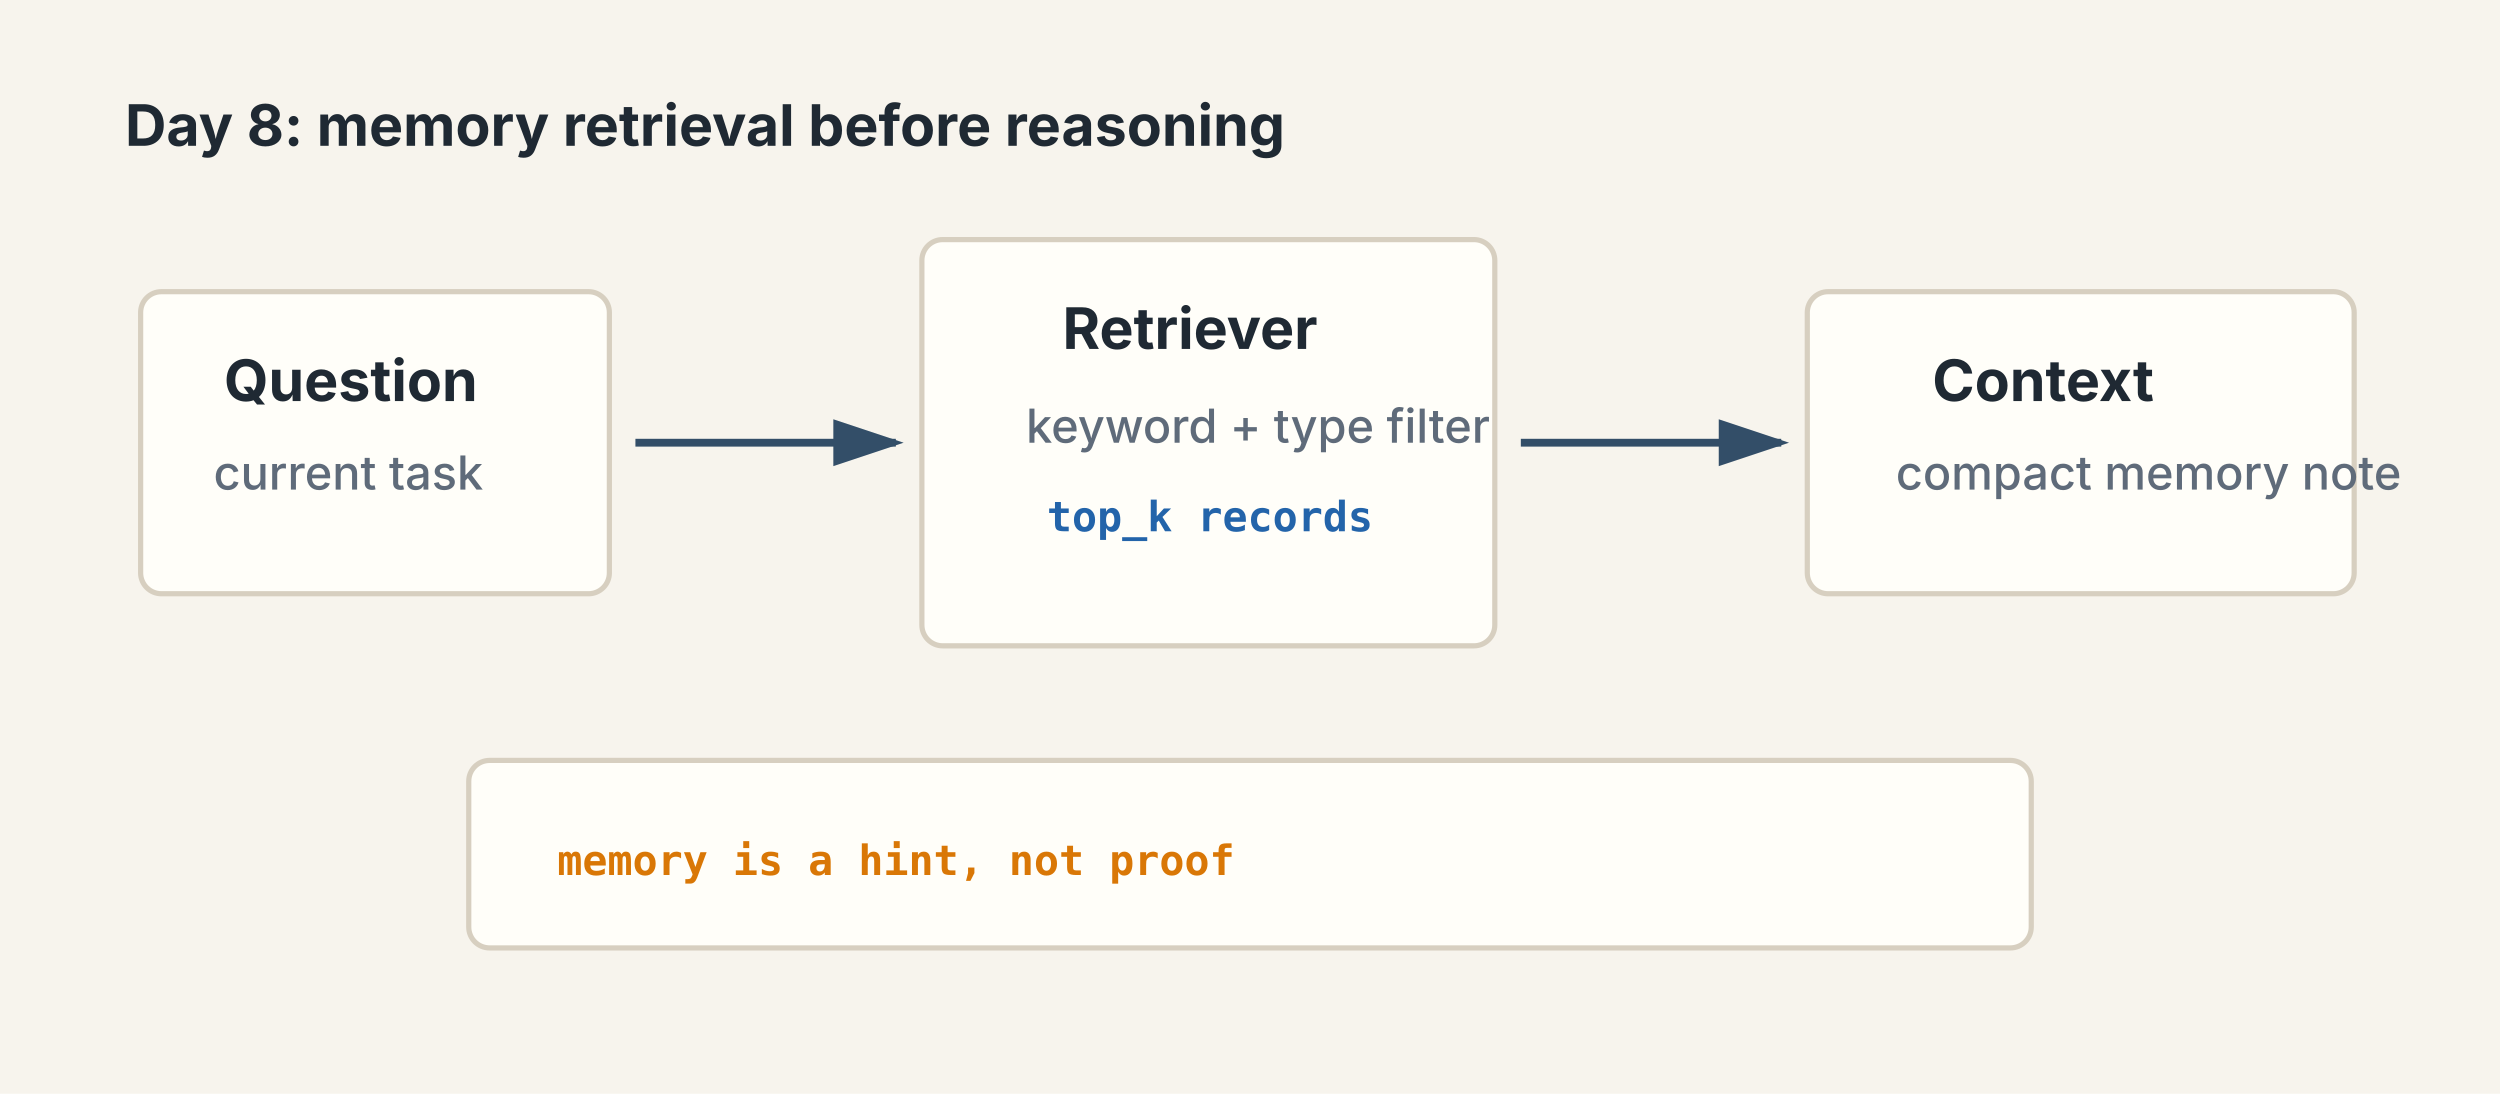
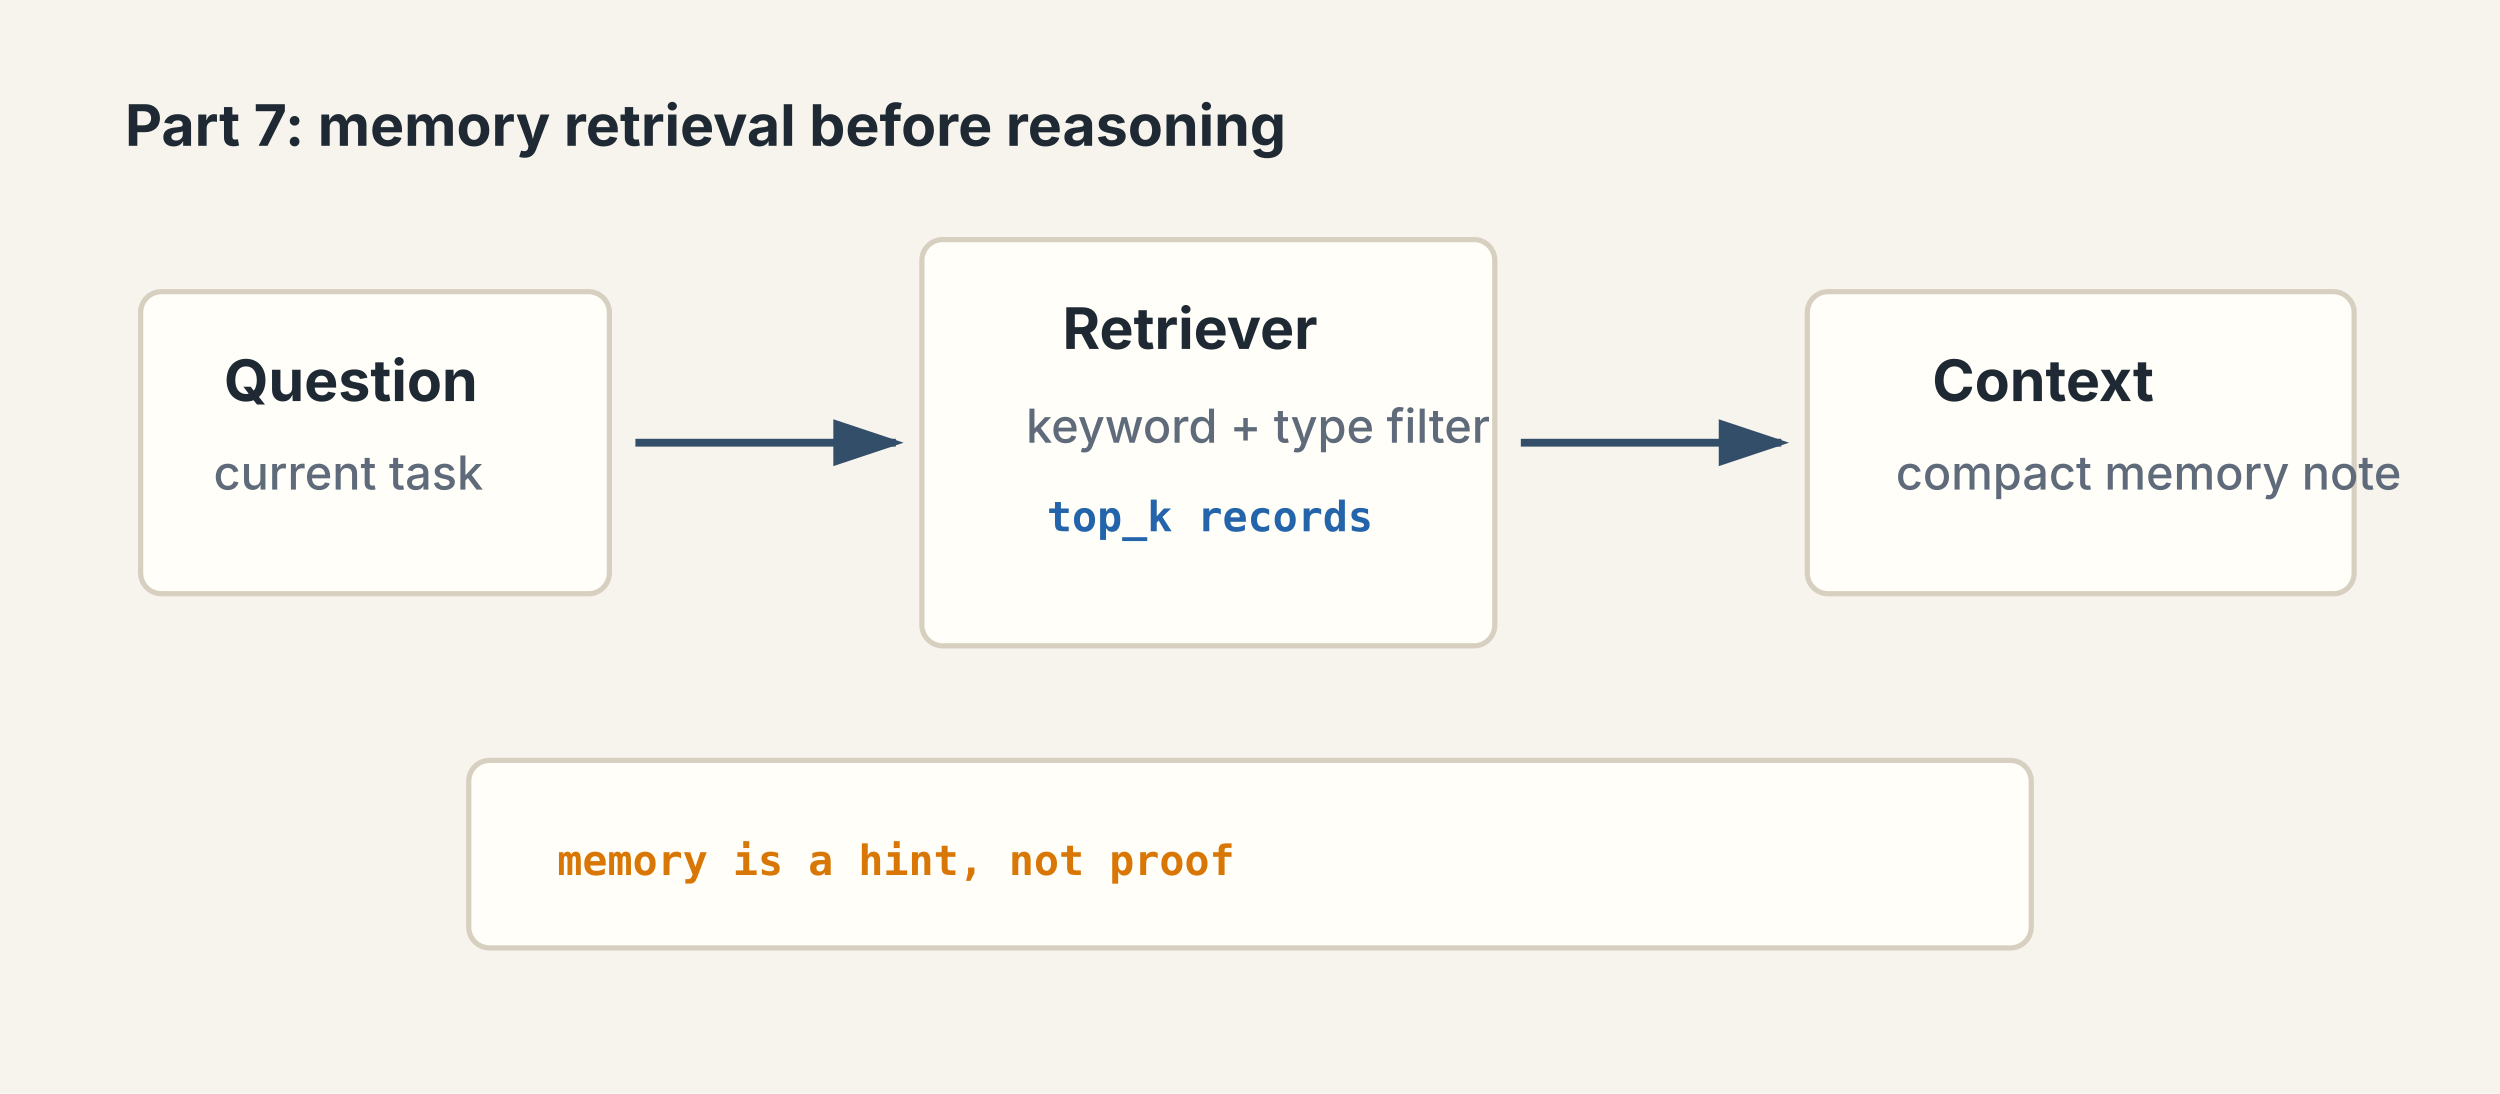
<svg xmlns="http://www.w3.org/2000/svg" width="960" height="420" viewBox="0 0 960 420" role="img" aria-labelledby="title desc">
  <defs>
    <style>
      .bg{fill:#f7f4ed}.ink{fill:#1f2933}.muted{fill:#5f6b7a}.panel{fill:#fffef9;stroke:#d7cfc0;stroke-width:2}.accent{fill:#2364aa}.warm{fill:#d97706}.line{stroke:#334e68;stroke-width:3;fill:none;marker-end:url(#arrow)}.small{font:500 18px Inter,Arial,sans-serif}.label{font:700 22px Inter,Arial,sans-serif}.mono{font:600 16px ui-monospace,SFMono-Regular,Menlo,monospace}
    </style>
    <marker id="arrow" markerWidth="10" markerHeight="10" refX="8" refY="3" orient="auto" markerUnits="strokeWidth">
      <path d="M0,0 L0,6 L9,3 z" fill="#334e68" />
    </marker>
  </defs>
  <rect class="bg" width="960" height="420" />
-   <text class="ink label" x="48" y="56">Day 8: memory retrieval before reasoning</text>
+   <text class="ink label" x="48" y="56">Part 7: memory retrieval before reasoning</text>
  <rect class="panel" x="54" y="112" width="180" height="116" rx="8" />
  <text class="ink label" x="86" y="154">Question</text>
  <text class="muted small" x="82" y="188">current task</text>
  <path class="line" d="M244 170 H344" />
  <rect class="panel" x="354" y="92" width="220" height="156" rx="8" />
  <text class="ink label" x="408" y="134">Retriever</text>
  <text class="muted small" x="394" y="170">keyword + type filter</text>
  <text class="accent mono" x="402" y="204">top_k records</text>
  <path class="line" d="M584 170 H684" />
  <rect class="panel" x="694" y="112" width="210" height="116" rx="8" />
  <text class="ink label" x="742" y="154">Context</text>
  <text class="muted small" x="728" y="188">compact memory note</text>
  <rect class="panel" x="180" y="292" width="600" height="72" rx="8" />
  <text class="warm mono" x="214" y="336">memory is a hint, not proof</text>
</svg>
